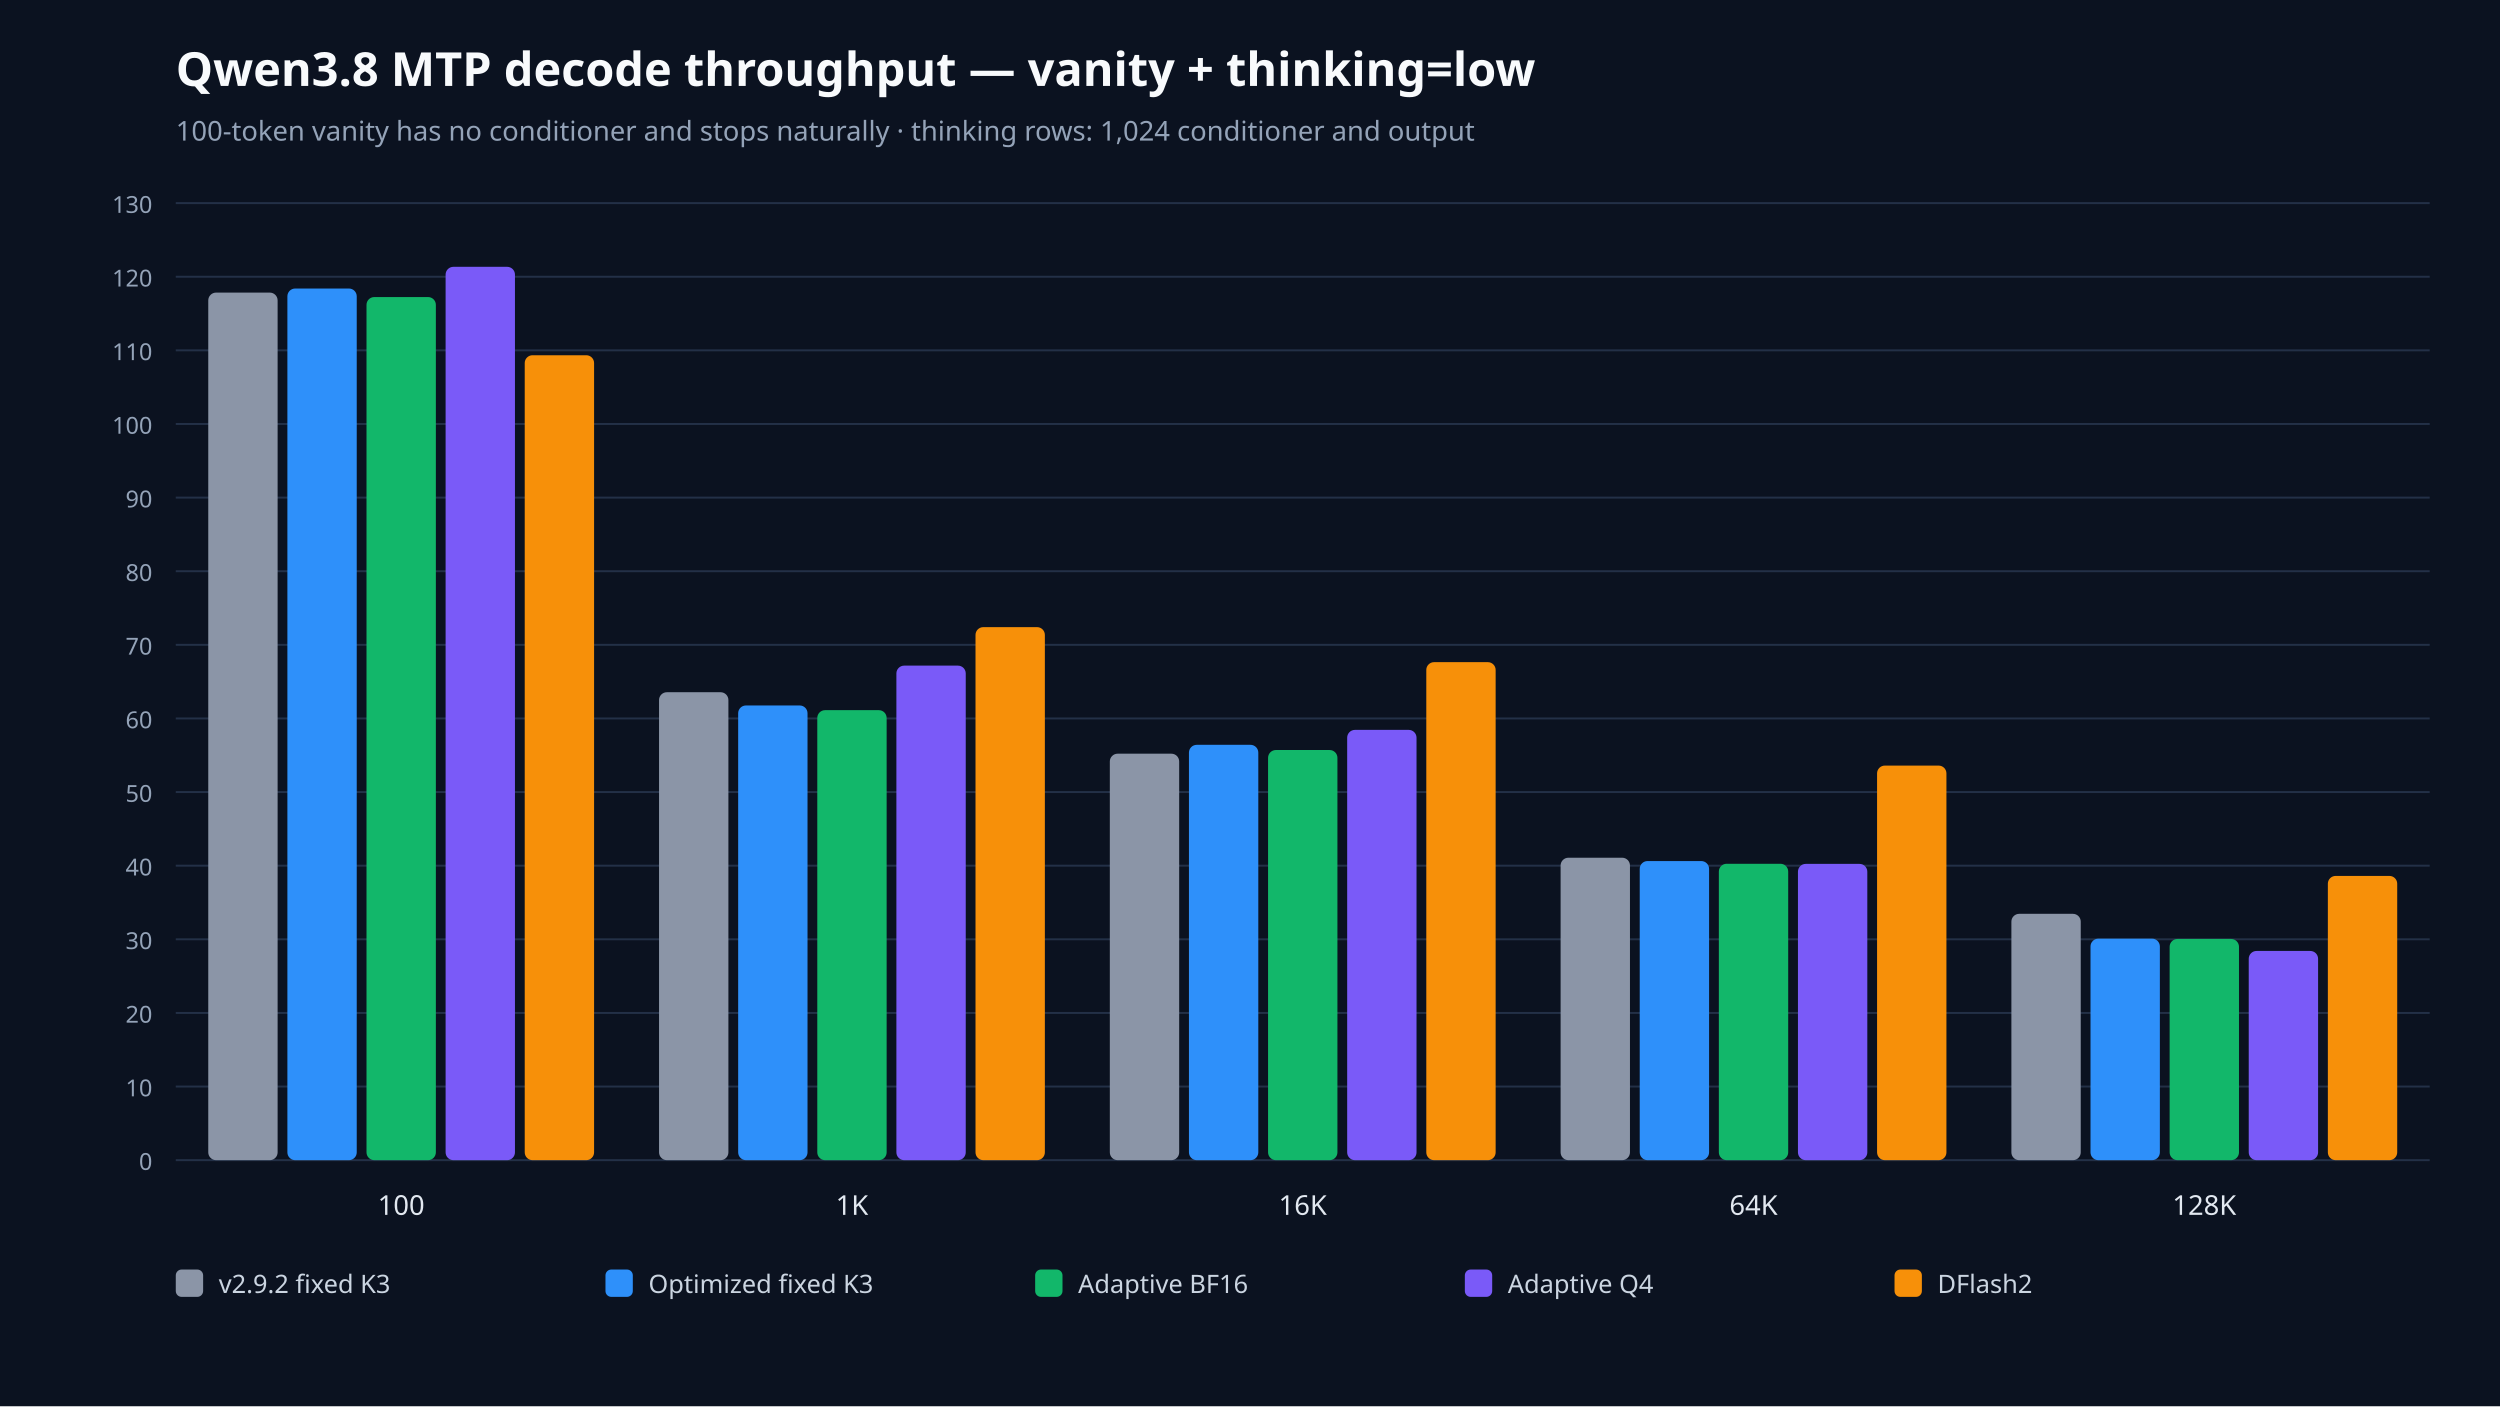
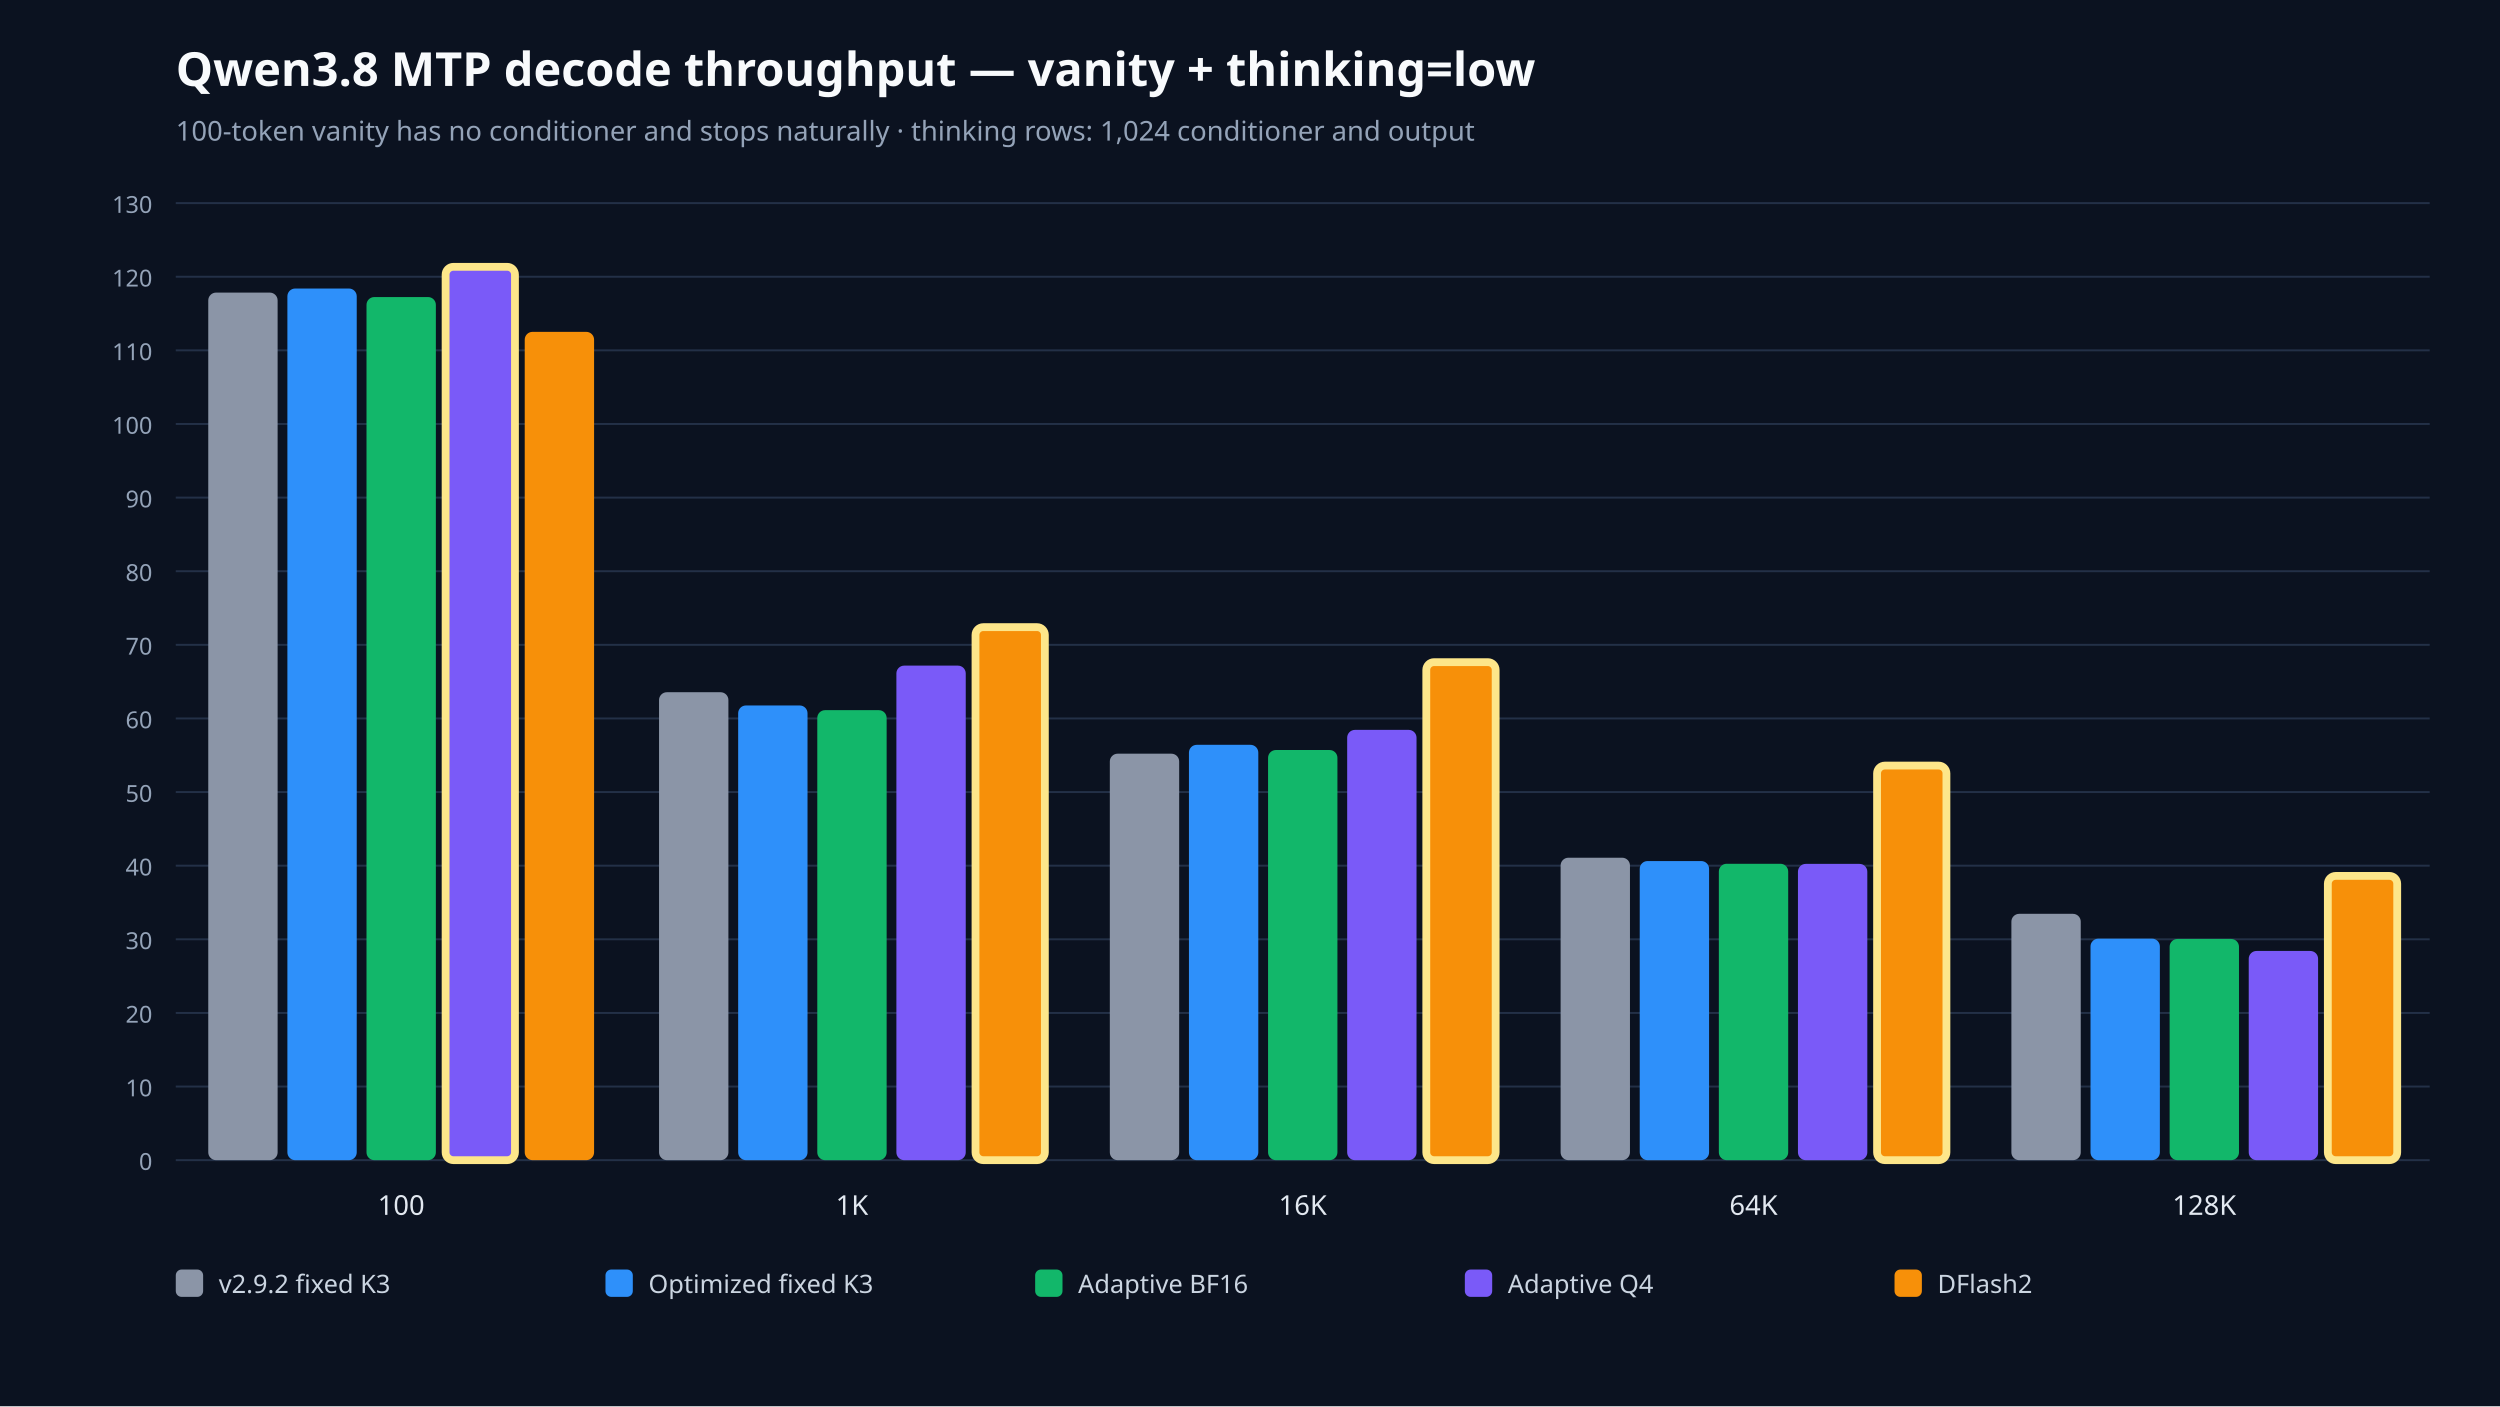
<svg xmlns="http://www.w3.org/2000/svg" width="1280" height="720" viewBox="0 0 1280 720">
  <rect width="100%" height="100%" fill="#0B1220" />
  <text x="90" y="44" fill="#F8FAFC" font-size="24" font-family="system-ui" font-weight="700">Qwen3.8 MTP decode throughput — vanity + thinking=low</text>
  <text x="90" y="72" fill="#94A3B8" font-size="14" font-family="system-ui">100-token vanity has no conditioner and stops naturally · thinking rows: 1,024 conditioner and output</text>
  <line x1="90" y1="594.00" x2="1244" y2="594.00" stroke="#233047" stroke-width="1" />
  <text x="78" y="599.00" text-anchor="end" fill="#94A3B8" font-size="12" font-family="system-ui">0</text>
  <line x1="90" y1="556.31" x2="1244" y2="556.31" stroke="#233047" stroke-width="1" />
  <text x="78" y="561.31" text-anchor="end" fill="#94A3B8" font-size="12" font-family="system-ui">10</text>
  <line x1="90" y1="518.62" x2="1244" y2="518.62" stroke="#233047" stroke-width="1" />
  <text x="78" y="523.62" text-anchor="end" fill="#94A3B8" font-size="12" font-family="system-ui">20</text>
  <line x1="90" y1="480.92" x2="1244" y2="480.92" stroke="#233047" stroke-width="1" />
  <text x="78" y="485.92" text-anchor="end" fill="#94A3B8" font-size="12" font-family="system-ui">30</text>
  <line x1="90" y1="443.23" x2="1244" y2="443.23" stroke="#233047" stroke-width="1" />
  <text x="78" y="448.23" text-anchor="end" fill="#94A3B8" font-size="12" font-family="system-ui">40</text>
  <line x1="90" y1="405.54" x2="1244" y2="405.54" stroke="#233047" stroke-width="1" />
  <text x="78" y="410.54" text-anchor="end" fill="#94A3B8" font-size="12" font-family="system-ui">50</text>
  <line x1="90" y1="367.85" x2="1244" y2="367.85" stroke="#233047" stroke-width="1" />
  <text x="78" y="372.85" text-anchor="end" fill="#94A3B8" font-size="12" font-family="system-ui">60</text>
  <line x1="90" y1="330.15" x2="1244" y2="330.15" stroke="#233047" stroke-width="1" />
  <text x="78" y="335.15" text-anchor="end" fill="#94A3B8" font-size="12" font-family="system-ui">70</text>
  <line x1="90" y1="292.46" x2="1244" y2="292.46" stroke="#233047" stroke-width="1" />
  <text x="78" y="297.46" text-anchor="end" fill="#94A3B8" font-size="12" font-family="system-ui">80</text>
  <line x1="90" y1="254.77" x2="1244" y2="254.77" stroke="#233047" stroke-width="1" />
  <text x="78" y="259.77" text-anchor="end" fill="#94A3B8" font-size="12" font-family="system-ui">90</text>
  <line x1="90" y1="217.08" x2="1244" y2="217.08" stroke="#233047" stroke-width="1" />
  <text x="78" y="222.08" text-anchor="end" fill="#94A3B8" font-size="12" font-family="system-ui">100</text>
  <line x1="90" y1="179.38" x2="1244" y2="179.38" stroke="#233047" stroke-width="1" />
  <text x="78" y="184.38" text-anchor="end" fill="#94A3B8" font-size="12" font-family="system-ui">110</text>
  <line x1="90" y1="141.69" x2="1244" y2="141.69" stroke="#233047" stroke-width="1" />
  <text x="78" y="146.69" text-anchor="end" fill="#94A3B8" font-size="12" font-family="system-ui">120</text>
  <line x1="90" y1="104.00" x2="1244" y2="104.00" stroke="#233047" stroke-width="1" />
  <text x="78" y="109.00" text-anchor="end" fill="#94A3B8" font-size="12" font-family="system-ui">130</text>
-   <rect x="106.63" y="149.81" width="35.51" height="444.19" rx="4" fill="#8B95A7" data-metric="decode_tok_s" data-context-tokens="100" data-candidate="v2.9.2 fixed K3" data-value="117.8452791224329" />
-   <rect x="147.14" y="147.72" width="35.51" height="446.28" rx="4" fill="#2E90FA" data-metric="decode_tok_s" data-context-tokens="100" data-candidate="Optimized fixed K3" data-value="118.40038235160236" />
-   <rect x="187.65" y="152.09" width="35.51" height="441.91" rx="4" fill="#12B76A" data-metric="decode_tok_s" data-context-tokens="100" data-candidate="Adaptive BF16" data-value="117.24067062067999" />
-   <rect x="228.15" y="136.61" width="35.51" height="457.39" rx="4" fill="#7A5AF8" data-metric="decode_tok_s" data-context-tokens="100" data-candidate="Adaptive Q4" data-value="121.34782772719814" />
-   <rect x="268.66" y="181.88" width="35.51" height="412.12" rx="4" fill="#F79009" data-metric="decode_tok_s" data-context-tokens="100" data-candidate="DFlash2" data-value="109.33921091649943" />
+   <rect x="106.63" y="149.81" width="35.51" height="444.19" rx="4" fill="#8B95A7" stroke="none" stroke-width="0" data-metric="decode_tok_s" data-context-tokens="100" data-candidate="v2.9.2 fixed K3" data-value="117.8452791224329" data-winner="false" />
+   <rect x="147.14" y="147.72" width="35.51" height="446.28" rx="4" fill="#2E90FA" stroke="none" stroke-width="0" data-metric="decode_tok_s" data-context-tokens="100" data-candidate="Optimized fixed K3" data-value="118.40038235160236" data-winner="false" />
+   <rect x="187.65" y="152.09" width="35.51" height="441.91" rx="4" fill="#12B76A" stroke="none" stroke-width="0" data-metric="decode_tok_s" data-context-tokens="100" data-candidate="Adaptive BF16" data-value="117.24067062067999" data-winner="false" />
+   <rect x="228.15" y="136.61" width="35.51" height="457.39" rx="4" fill="#7A5AF8" stroke="#FDE68A" stroke-width="4" data-metric="decode_tok_s" data-context-tokens="100" data-candidate="Adaptive Q4" data-value="121.34782772719814" data-winner="true" />
+   <rect x="268.66" y="169.91" width="35.51" height="424.09" rx="4" fill="#F79009" stroke="none" stroke-width="0" data-metric="decode_tok_s" data-context-tokens="100" data-candidate="DFlash2" data-value="112.51289698223152" data-winner="false" />
  <text x="205.40" y="622" text-anchor="middle" fill="#E2E8F0" font-size="14" font-family="system-ui">100</text>
-   <rect x="337.43" y="354.42" width="35.51" height="239.58" rx="4" fill="#8B95A7" data-metric="decode_tok_s" data-context-tokens="1024" data-candidate="v2.9.2 fixed K3" data-value="63.56214187578141" />
-   <rect x="377.94" y="361.20" width="35.51" height="232.80" rx="4" fill="#2E90FA" data-metric="decode_tok_s" data-context-tokens="1024" data-candidate="Optimized fixed K3" data-value="61.763084884623666" />
-   <rect x="418.45" y="363.60" width="35.51" height="230.40" rx="4" fill="#12B76A" data-metric="decode_tok_s" data-context-tokens="1024" data-candidate="Adaptive BF16" data-value="61.12678575801031" />
-   <rect x="458.95" y="340.80" width="35.51" height="253.20" rx="4" fill="#7A5AF8" data-metric="decode_tok_s" data-context-tokens="1024" data-candidate="Adaptive Q4" data-value="67.17458708928318" />
-   <rect x="499.46" y="321.09" width="35.51" height="272.91" rx="4" fill="#F79009" data-metric="decode_tok_s" data-context-tokens="1024" data-candidate="DFlash2" data-value="72.40515009914137" />
+   <rect x="337.43" y="354.42" width="35.51" height="239.58" rx="4" fill="#8B95A7" stroke="none" stroke-width="0" data-metric="decode_tok_s" data-context-tokens="1024" data-candidate="v2.9.2 fixed K3" data-value="63.56214187578141" data-winner="false" />
+   <rect x="377.94" y="361.20" width="35.51" height="232.80" rx="4" fill="#2E90FA" stroke="none" stroke-width="0" data-metric="decode_tok_s" data-context-tokens="1024" data-candidate="Optimized fixed K3" data-value="61.763084884623666" data-winner="false" />
+   <rect x="418.45" y="363.60" width="35.51" height="230.40" rx="4" fill="#12B76A" stroke="none" stroke-width="0" data-metric="decode_tok_s" data-context-tokens="1024" data-candidate="Adaptive BF16" data-value="61.12678575801031" data-winner="false" />
+   <rect x="458.95" y="340.80" width="35.51" height="253.20" rx="4" fill="#7A5AF8" stroke="none" stroke-width="0" data-metric="decode_tok_s" data-context-tokens="1024" data-candidate="Adaptive Q4" data-value="67.17458708928318" data-winner="false" />
+   <rect x="499.46" y="321.09" width="35.51" height="272.91" rx="4" fill="#F79009" stroke="#FDE68A" stroke-width="4" data-metric="decode_tok_s" data-context-tokens="1024" data-candidate="DFlash2" data-value="72.40515009914137" data-winner="true" />
  <text x="436.20" y="622" text-anchor="middle" fill="#E2E8F0" font-size="14" font-family="system-ui">1K</text>
-   <rect x="568.23" y="385.89" width="35.51" height="208.11" rx="4" fill="#8B95A7" data-metric="decode_tok_s" data-context-tokens="16384" data-candidate="v2.9.2 fixed K3" data-value="55.21395018342532" />
-   <rect x="608.74" y="381.35" width="35.51" height="212.65" rx="4" fill="#2E90FA" data-metric="decode_tok_s" data-context-tokens="16384" data-candidate="Optimized fixed K3" data-value="56.4167561882758" />
-   <rect x="649.25" y="384.01" width="35.51" height="209.99" rx="4" fill="#12B76A" data-metric="decode_tok_s" data-context-tokens="16384" data-candidate="Adaptive BF16" data-value="55.71106314612001" />
-   <rect x="689.75" y="373.70" width="35.51" height="220.30" rx="4" fill="#7A5AF8" data-metric="decode_tok_s" data-context-tokens="16384" data-candidate="Adaptive Q4" data-value="58.44721630263416" />
-   <rect x="730.26" y="339.02" width="35.51" height="254.98" rx="4" fill="#F79009" data-metric="decode_tok_s" data-context-tokens="16384" data-candidate="DFlash2" data-value="67.64651486950491" />
+   <rect x="568.23" y="385.89" width="35.51" height="208.11" rx="4" fill="#8B95A7" stroke="none" stroke-width="0" data-metric="decode_tok_s" data-context-tokens="16384" data-candidate="v2.9.2 fixed K3" data-value="55.21395018342532" data-winner="false" />
+   <rect x="608.74" y="381.35" width="35.51" height="212.65" rx="4" fill="#2E90FA" stroke="none" stroke-width="0" data-metric="decode_tok_s" data-context-tokens="16384" data-candidate="Optimized fixed K3" data-value="56.4167561882758" data-winner="false" />
+   <rect x="649.25" y="384.01" width="35.51" height="209.99" rx="4" fill="#12B76A" stroke="none" stroke-width="0" data-metric="decode_tok_s" data-context-tokens="16384" data-candidate="Adaptive BF16" data-value="55.71106314612001" data-winner="false" />
+   <rect x="689.75" y="373.70" width="35.51" height="220.30" rx="4" fill="#7A5AF8" stroke="none" stroke-width="0" data-metric="decode_tok_s" data-context-tokens="16384" data-candidate="Adaptive Q4" data-value="58.44721630263416" data-winner="false" />
+   <rect x="730.26" y="339.02" width="35.51" height="254.98" rx="4" fill="#F79009" stroke="#FDE68A" stroke-width="4" data-metric="decode_tok_s" data-context-tokens="16384" data-candidate="DFlash2" data-value="67.64651486950491" data-winner="true" />
  <text x="667.00" y="622" text-anchor="middle" fill="#E2E8F0" font-size="14" font-family="system-ui">16K</text>
-   <rect x="799.03" y="439.15" width="35.51" height="154.85" rx="4" fill="#8B95A7" data-metric="decode_tok_s" data-context-tokens="65536" data-candidate="v2.9.2 fixed K3" data-value="41.08152857938888" />
-   <rect x="839.54" y="440.86" width="35.51" height="153.14" rx="4" fill="#2E90FA" data-metric="decode_tok_s" data-context-tokens="65536" data-candidate="Optimized fixed K3" data-value="40.62830208602769" />
-   <rect x="880.05" y="442.25" width="35.51" height="151.75" rx="4" fill="#12B76A" data-metric="decode_tok_s" data-context-tokens="65536" data-candidate="Adaptive BF16" data-value="40.25902906367471" />
-   <rect x="920.55" y="442.31" width="35.51" height="151.69" rx="4" fill="#7A5AF8" data-metric="decode_tok_s" data-context-tokens="65536" data-candidate="Adaptive Q4" data-value="40.24508444652579" />
-   <rect x="961.06" y="391.98" width="35.51" height="202.02" rx="4" fill="#F79009" data-metric="decode_tok_s" data-context-tokens="65536" data-candidate="DFlash2" data-value="53.596218712009026" />
+   <rect x="799.03" y="439.15" width="35.51" height="154.85" rx="4" fill="#8B95A7" stroke="none" stroke-width="0" data-metric="decode_tok_s" data-context-tokens="65536" data-candidate="v2.9.2 fixed K3" data-value="41.08152857938888" data-winner="false" />
+   <rect x="839.54" y="440.86" width="35.51" height="153.14" rx="4" fill="#2E90FA" stroke="none" stroke-width="0" data-metric="decode_tok_s" data-context-tokens="65536" data-candidate="Optimized fixed K3" data-value="40.62830208602769" data-winner="false" />
+   <rect x="880.05" y="442.25" width="35.51" height="151.75" rx="4" fill="#12B76A" stroke="none" stroke-width="0" data-metric="decode_tok_s" data-context-tokens="65536" data-candidate="Adaptive BF16" data-value="40.25902906367471" data-winner="false" />
+   <rect x="920.55" y="442.31" width="35.51" height="151.69" rx="4" fill="#7A5AF8" stroke="none" stroke-width="0" data-metric="decode_tok_s" data-context-tokens="65536" data-candidate="Adaptive Q4" data-value="40.24508444652579" data-winner="false" />
+   <rect x="961.06" y="391.98" width="35.51" height="202.02" rx="4" fill="#F79009" stroke="#FDE68A" stroke-width="4" data-metric="decode_tok_s" data-context-tokens="65536" data-candidate="DFlash2" data-value="53.596218712009026" data-winner="true" />
  <text x="897.80" y="622" text-anchor="middle" fill="#E2E8F0" font-size="14" font-family="system-ui">64K</text>
-   <rect x="1029.83" y="467.88" width="35.51" height="126.12" rx="4" fill="#8B95A7" data-metric="decode_tok_s" data-context-tokens="131072" data-candidate="v2.9.2 fixed K3" data-value="33.460607313579175" />
-   <rect x="1070.34" y="480.59" width="35.51" height="113.41" rx="4" fill="#2E90FA" data-metric="decode_tok_s" data-context-tokens="131072" data-candidate="Optimized fixed K3" data-value="30.089121212635774" />
-   <rect x="1110.85" y="480.75" width="35.51" height="113.25" rx="4" fill="#12B76A" data-metric="decode_tok_s" data-context-tokens="131072" data-candidate="Adaptive BF16" data-value="30.045796114683057" />
-   <rect x="1151.35" y="486.89" width="35.51" height="107.11" rx="4" fill="#7A5AF8" data-metric="decode_tok_s" data-context-tokens="131072" data-candidate="Adaptive Q4" data-value="28.41749692781107" />
-   <rect x="1191.86" y="448.47" width="35.51" height="145.53" rx="4" fill="#F79009" data-metric="decode_tok_s" data-context-tokens="131072" data-candidate="DFlash2" data-value="38.61022665175348" />
+   <rect x="1029.83" y="467.88" width="35.51" height="126.12" rx="4" fill="#8B95A7" stroke="none" stroke-width="0" data-metric="decode_tok_s" data-context-tokens="131072" data-candidate="v2.9.2 fixed K3" data-value="33.460607313579175" data-winner="false" />
+   <rect x="1070.34" y="480.59" width="35.51" height="113.41" rx="4" fill="#2E90FA" stroke="none" stroke-width="0" data-metric="decode_tok_s" data-context-tokens="131072" data-candidate="Optimized fixed K3" data-value="30.089121212635774" data-winner="false" />
+   <rect x="1110.85" y="480.75" width="35.51" height="113.25" rx="4" fill="#12B76A" stroke="none" stroke-width="0" data-metric="decode_tok_s" data-context-tokens="131072" data-candidate="Adaptive BF16" data-value="30.045796114683057" data-winner="false" />
+   <rect x="1151.35" y="486.89" width="35.51" height="107.11" rx="4" fill="#7A5AF8" stroke="none" stroke-width="0" data-metric="decode_tok_s" data-context-tokens="131072" data-candidate="Adaptive Q4" data-value="28.41749692781107" data-winner="false" />
+   <rect x="1191.86" y="448.47" width="35.51" height="145.53" rx="4" fill="#F79009" stroke="#FDE68A" stroke-width="4" data-metric="decode_tok_s" data-context-tokens="131072" data-candidate="DFlash2" data-value="38.61022665175348" data-winner="true" />
  <text x="1128.60" y="622" text-anchor="middle" fill="#E2E8F0" font-size="14" font-family="system-ui">128K</text>
  <rect x="90" y="650" width="14" height="14" rx="3" fill="#8B95A7" />
  <text x="112" y="662" fill="#CBD5E1" font-size="13" font-family="system-ui">v2.9.2 fixed K3</text>
  <rect x="310" y="650" width="14" height="14" rx="3" fill="#2E90FA" />
  <text x="332" y="662" fill="#CBD5E1" font-size="13" font-family="system-ui">Optimized fixed K3</text>
  <rect x="530" y="650" width="14" height="14" rx="3" fill="#12B76A" />
  <text x="552" y="662" fill="#CBD5E1" font-size="13" font-family="system-ui">Adaptive BF16</text>
  <rect x="750" y="650" width="14" height="14" rx="3" fill="#7A5AF8" />
  <text x="772" y="662" fill="#CBD5E1" font-size="13" font-family="system-ui">Adaptive Q4</text>
  <rect x="970" y="650" width="14" height="14" rx="3" fill="#F79009" />
  <text x="992" y="662" fill="#CBD5E1" font-size="13" font-family="system-ui">DFlash2</text>
</svg>
